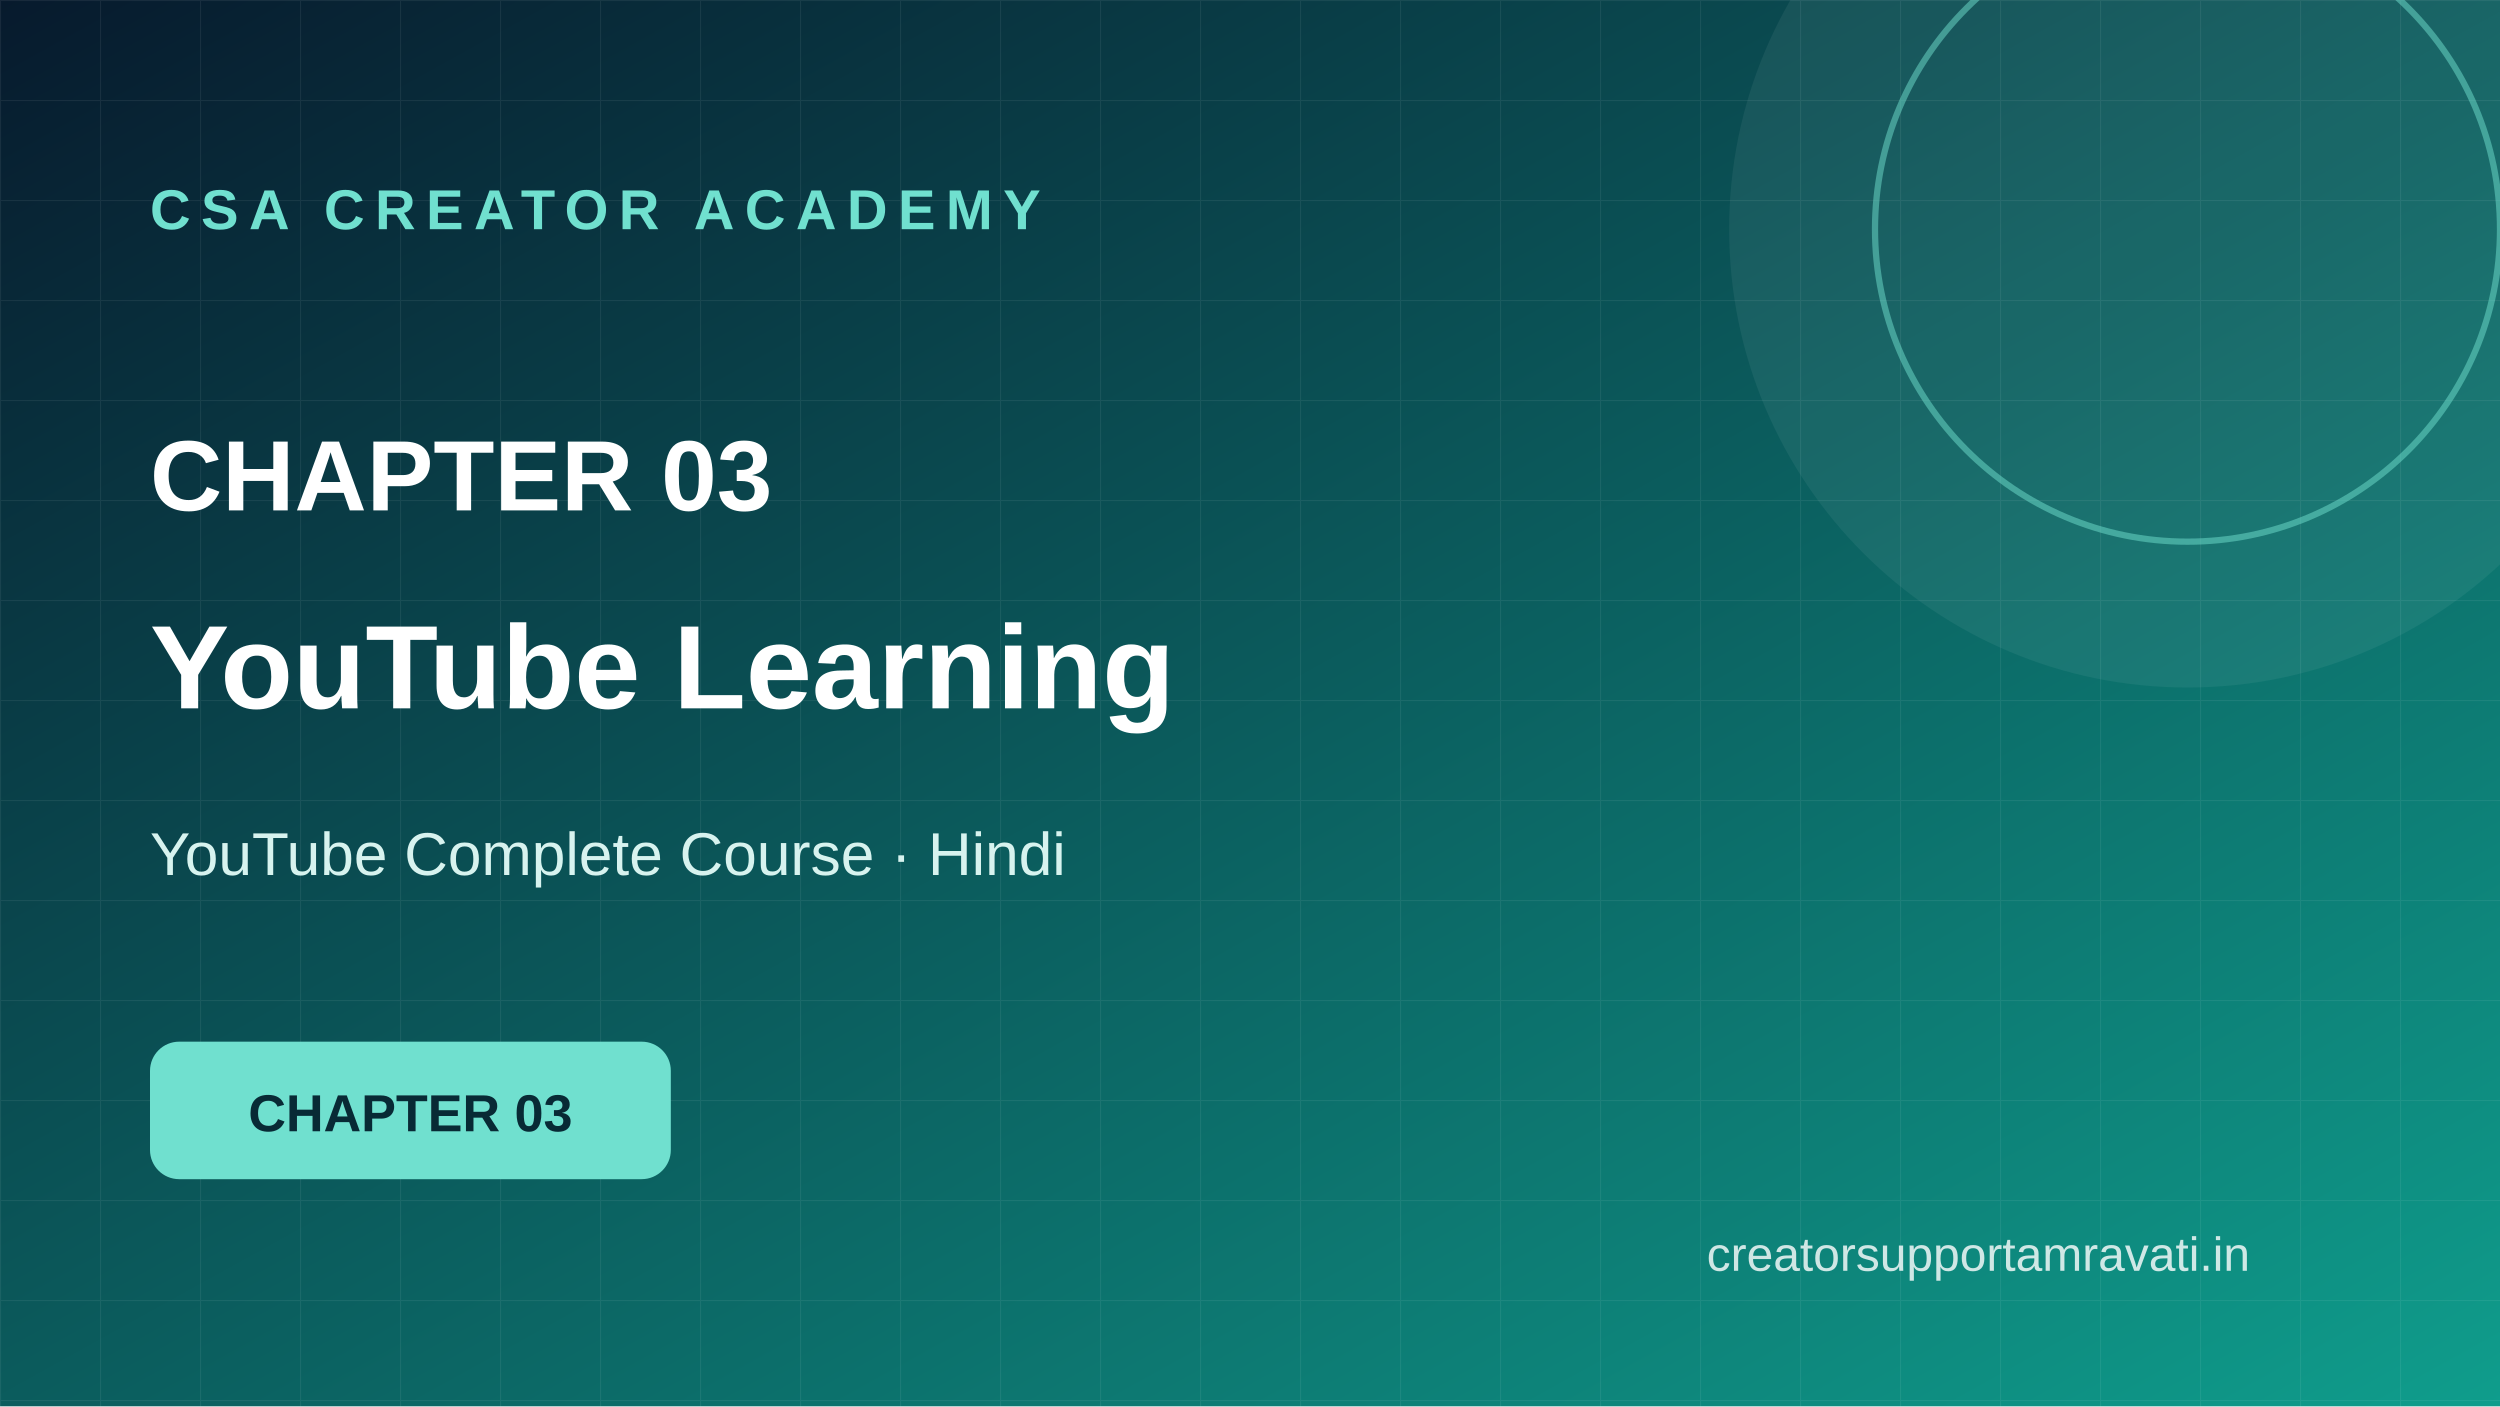
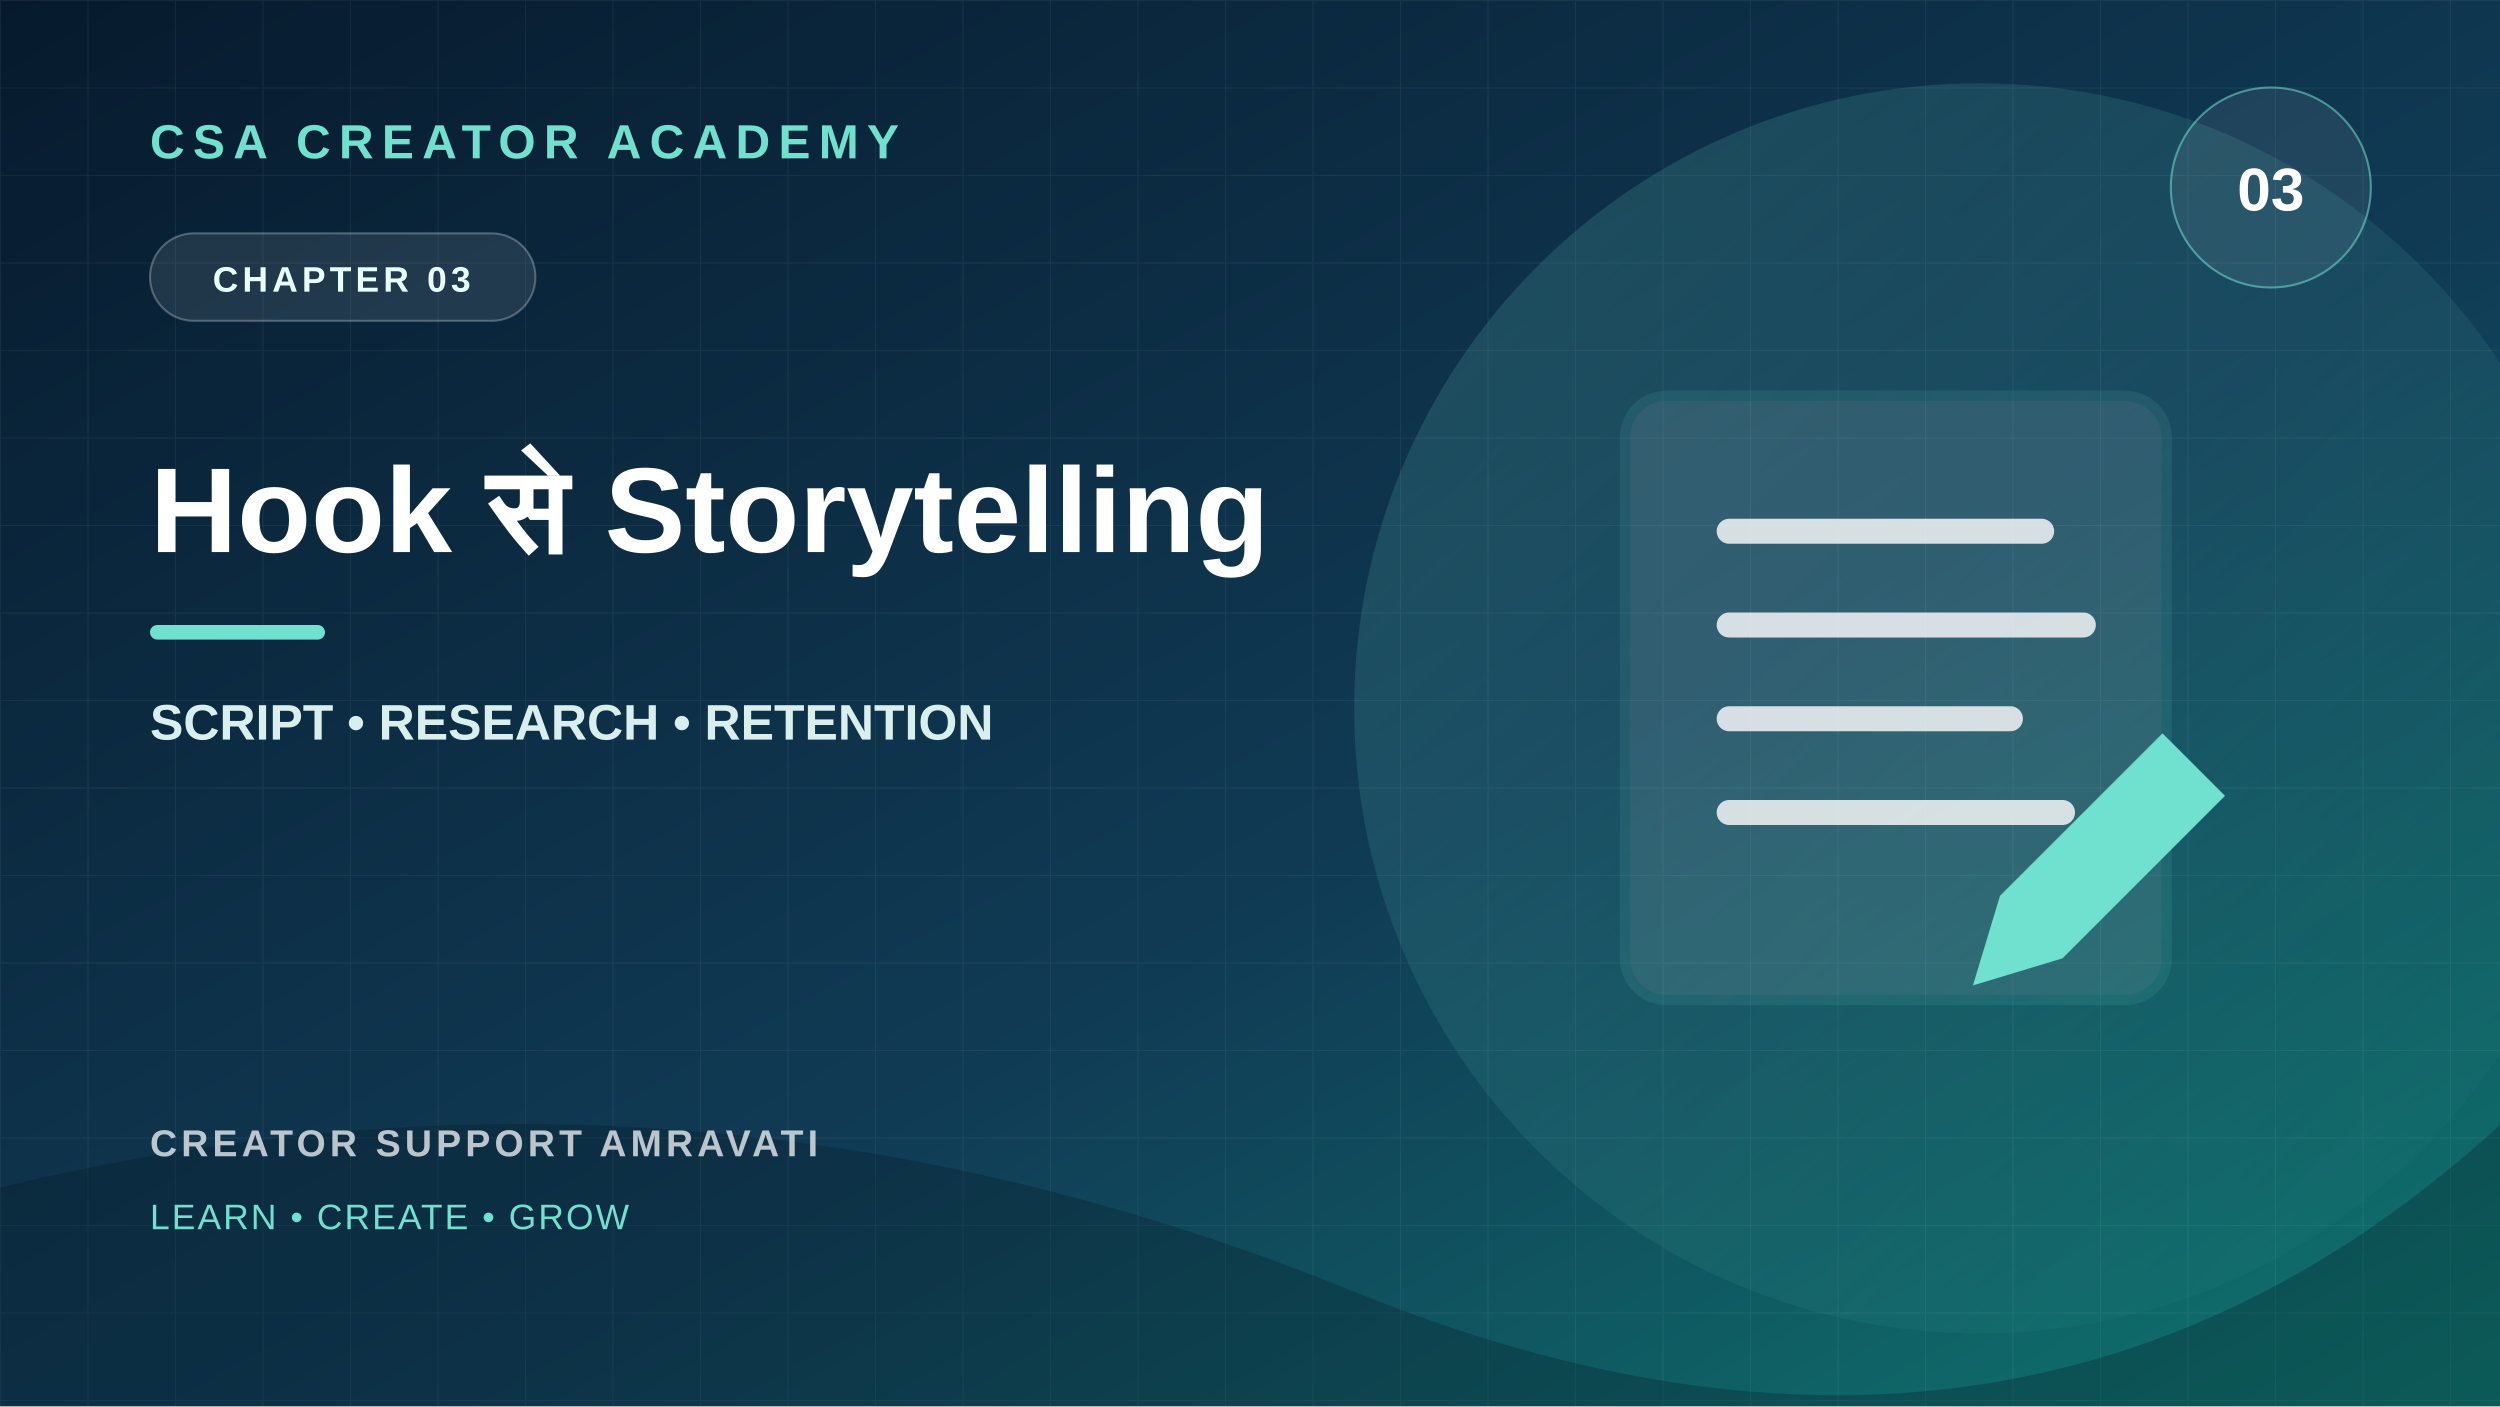
- <svg xmlns="http://www.w3.org/2000/svg" width="1200" height="675" viewBox="0 0 1200 675">
+ <svg xmlns="http://www.w3.org/2000/svg" width="1200" height="675" viewBox="0 0 1200 675" role="img" aria-label="Hook से Storytelling">
  <defs>
-     <linearGradient id="g" x1="0" y1="0" x2="1" y2="1">
+     <linearGradient id="bg" x1="0" y1="0" x2="1" y2="1">
      <stop stop-color="#071a2d" />
-       <stop offset="1" stop-color="#0f9d8c" />
+       <stop offset=".58" stop-color="#103b55" />
+       <stop offset="1" stop-color="#0f766e" />
    </linearGradient>
-     <pattern id="p" width="48" height="48" patternUnits="userSpaceOnUse">
-       <path d="M48 0H0V48" fill="none" stroke="#fff" stroke-opacity=".07" />
+     <pattern id="grid" width="42" height="42" patternUnits="userSpaceOnUse">
+       <path d="M42 0H0V42" fill="none" stroke="#fff" stroke-opacity=".055" />
    </pattern>
+     <linearGradient id="glow" x1="0" y1="0" x2="1" y2="1">
+       <stop stop-color="#70e0cf" stop-opacity=".18" />
+       <stop offset="1" stop-color="#70e0cf" stop-opacity="0" />
+     </linearGradient>
  </defs>
-   <rect width="1200" height="675" fill="url(#g)" />
-   <rect width="1200" height="675" fill="url(#p)" />
-   <circle cx="1050" cy="110" r="220" fill="#fff" opacity=".06" />
-   <circle cx="1050" cy="110" r="150" fill="none" stroke="#70e0cf" stroke-opacity=".5" stroke-width="3" />
-   <text x="72" y="110" fill="#70e0cf" font-family="Arial,sans-serif" font-size="27" font-weight="700" letter-spacing="5">CSA CREATOR ACADEMY</text>
-   <text x="72" y="245" fill="#fff" font-family="Arial,sans-serif" font-size="48" font-weight="700">CHAPTER 03</text>
-   <text x="72" y="340" fill="#fff" font-family="Arial,sans-serif" font-size="57" font-weight="800">YouTube Learning</text>
-   <text x="72" y="420" fill="#d7f3ef" font-family="Arial,sans-serif" font-size="29">YouTube Complete Course · Hindi</text>
-   <rect x="72" y="500" width="250" height="66" rx="14" fill="#70e0cf" />
-   <text x="197" y="543" text-anchor="middle" fill="#082a35" font-family="Arial,sans-serif" font-size="25" font-weight="800">CHAPTER 03</text>
-   <text x="1080" y="610" text-anchor="end" fill="#fff" opacity=".8" font-family="Arial,sans-serif" font-size="23">creatorsupportamravati.in</text>
+   <rect width="1200" height="675" fill="url(#bg)" />
+   <rect width="1200" height="675" fill="url(#grid)" />
+   <circle cx="950" cy="340" r="300" fill="url(#glow)" />
+   <path d="M0 570Q330 490 650 620T1200 540V675H0Z" fill="#041522" opacity=".28" />
+   <text x="72" y="76" fill="#70e0cf" font-family="Arial,sans-serif" font-size="23" font-weight="800" letter-spacing="4">CSA CREATOR ACADEMY</text>
+   <rect x="72" y="112" width="185" height="42" rx="21" fill="#ffffff18" stroke="#ffffff44" />
+   <text x="164" y="140" text-anchor="middle" fill="#e9fffb" font-family="Arial,sans-serif" font-size="17" font-weight="800" letter-spacing="2">CHAPTER 03</text>
+   <text x="72" y="265" fill="#fff" font-family="Arial,sans-serif" font-size="58" font-weight="800">Hook से Storytelling</text>
+   <rect x="72" y="300" width="84" height="7" rx="3.5" fill="#70e0cf" />
+   <text x="72" y="355" fill="#d9efed" font-family="Arial,sans-serif" font-size="24" font-weight="600">SCRIPT • RESEARCH • RETENTION</text>
+   <text x="72" y="555" fill="#ffffff" fill-opacity=".72" font-family="Arial,sans-serif" font-size="18" font-weight="700" letter-spacing="2">CREATOR SUPPORT AMRAVATI</text>
+   <text x="72" y="590" fill="#70e0cf" font-family="Arial,sans-serif" font-size="17" letter-spacing="1">LEARN • CREATE • GROW</text>
+   <circle cx="1090" cy="90" r="48" fill="#ffffff12" stroke="#70e0cf" stroke-opacity=".55" />
+   <text x="1090" y="101" text-anchor="middle" fill="#fff" font-family="Arial,sans-serif" font-size="29" font-weight="800">03</text>
+   <path d="M800 190h220a20 20 0 0 1 20 20v250a20 20 0 0 1-20 20H800a20 20 0 0 1-20-20V210a20 20 0 0 1 20-20" fill="#fff" opacity=".10" stroke="#70e0cf" stroke-width="5" />
+   <path d="M830 255h150M830 300h170M830 345h135M830 390h160" stroke="#fff" stroke-width="12" stroke-linecap="round" opacity=".8" />
+   <path d="M960 430l78-78 30 30-78 78-43 13z" fill="#70e0cf" />
</svg>
